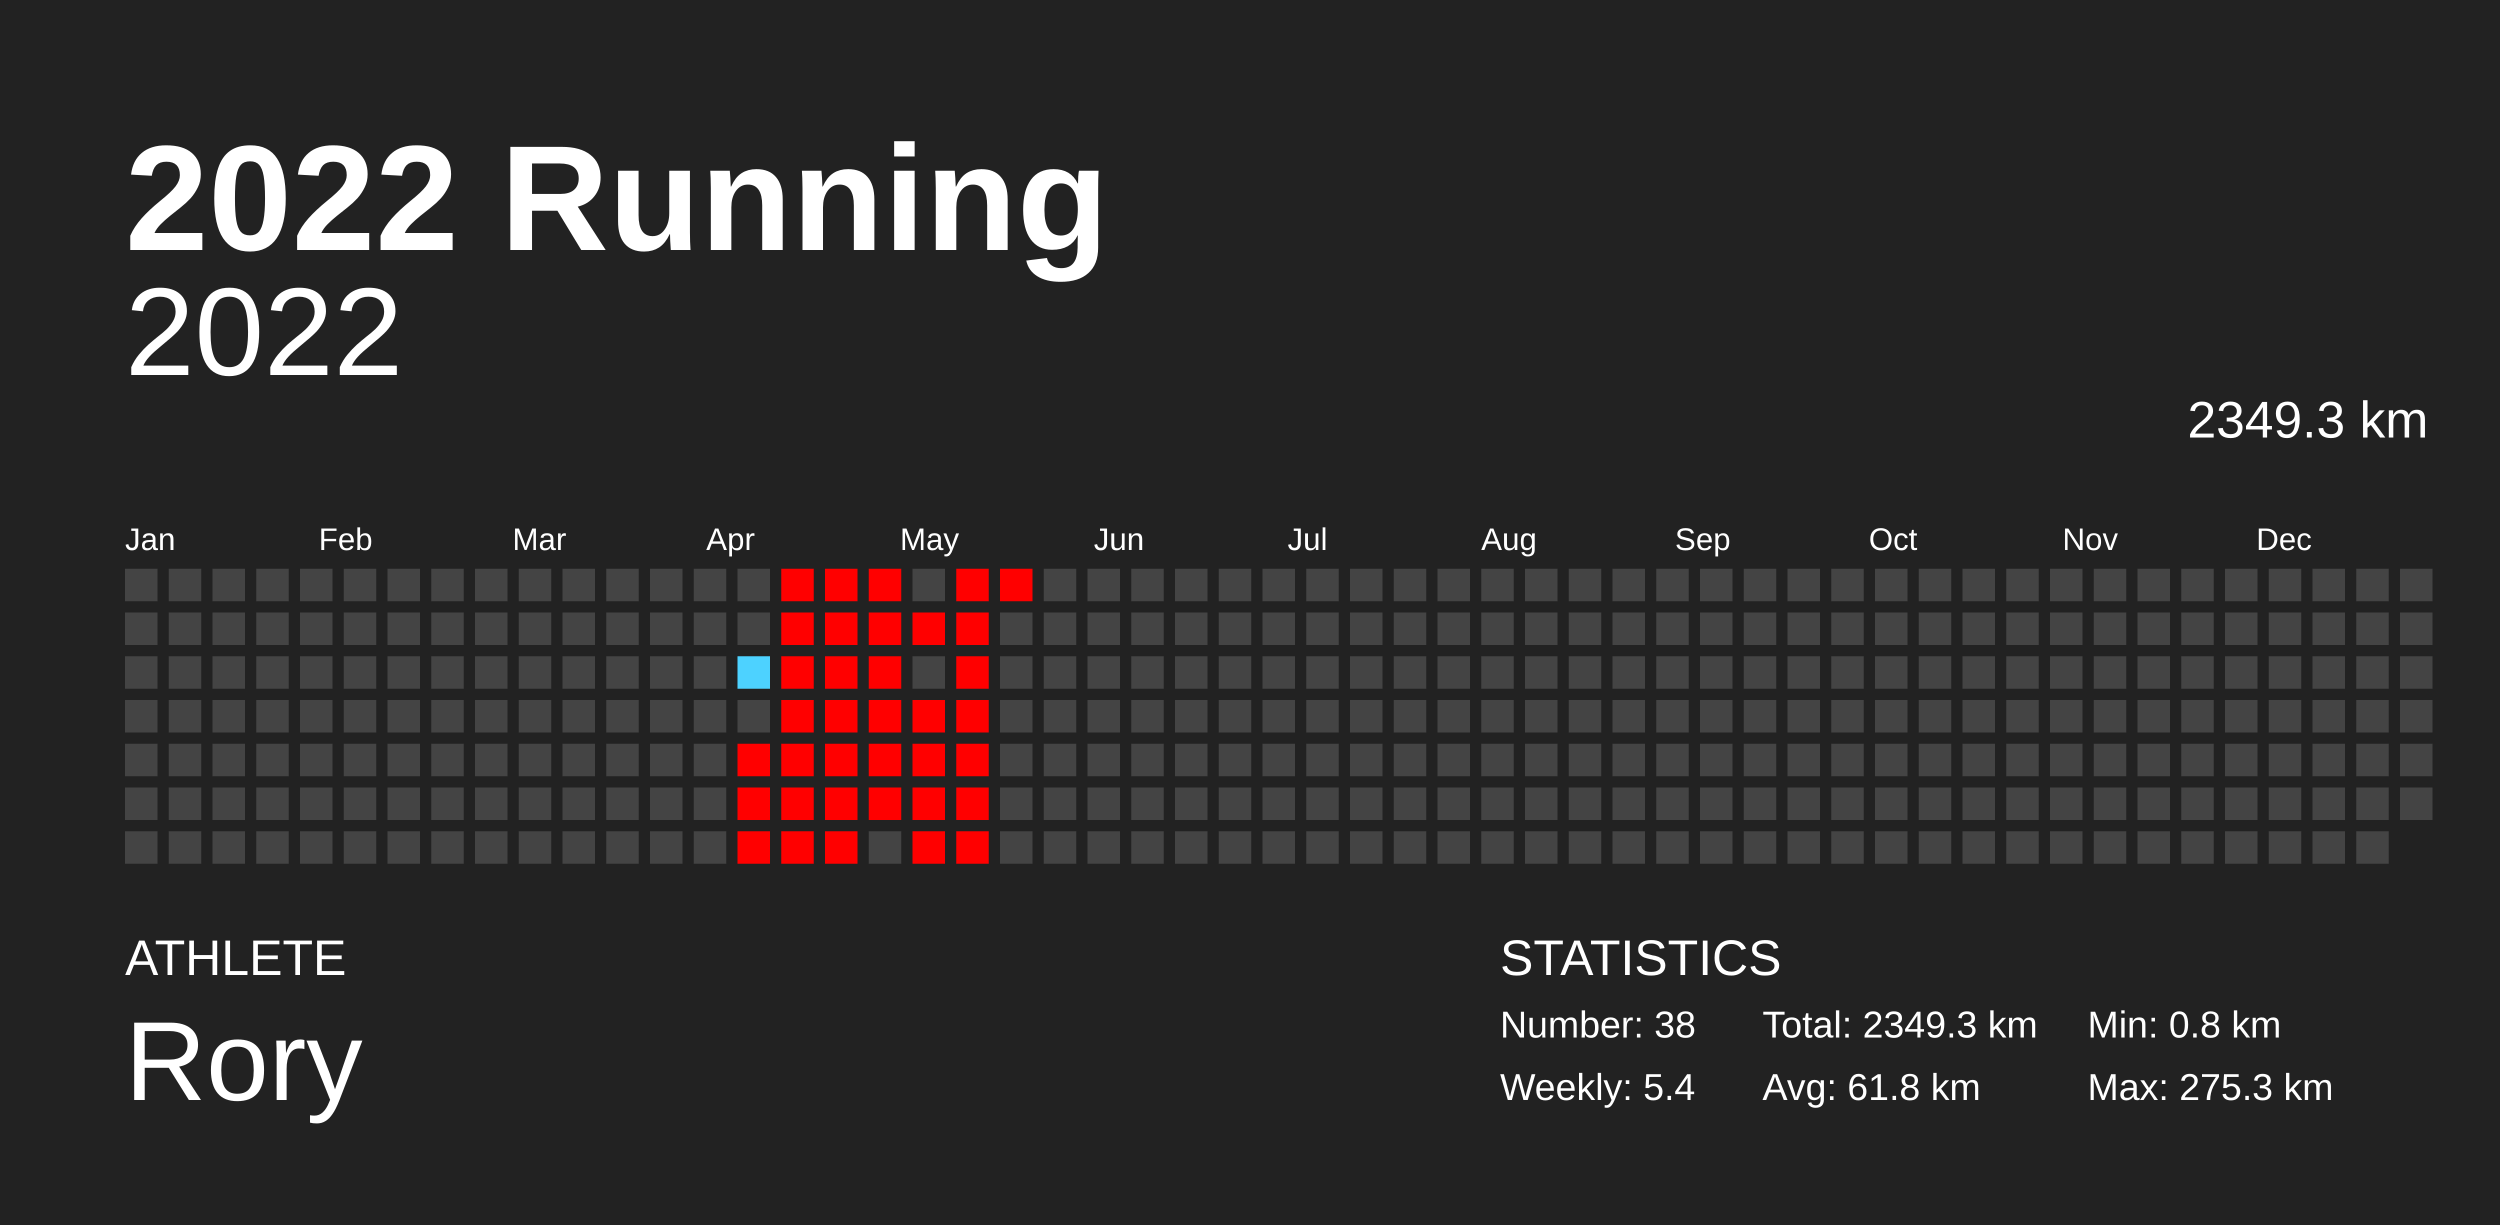
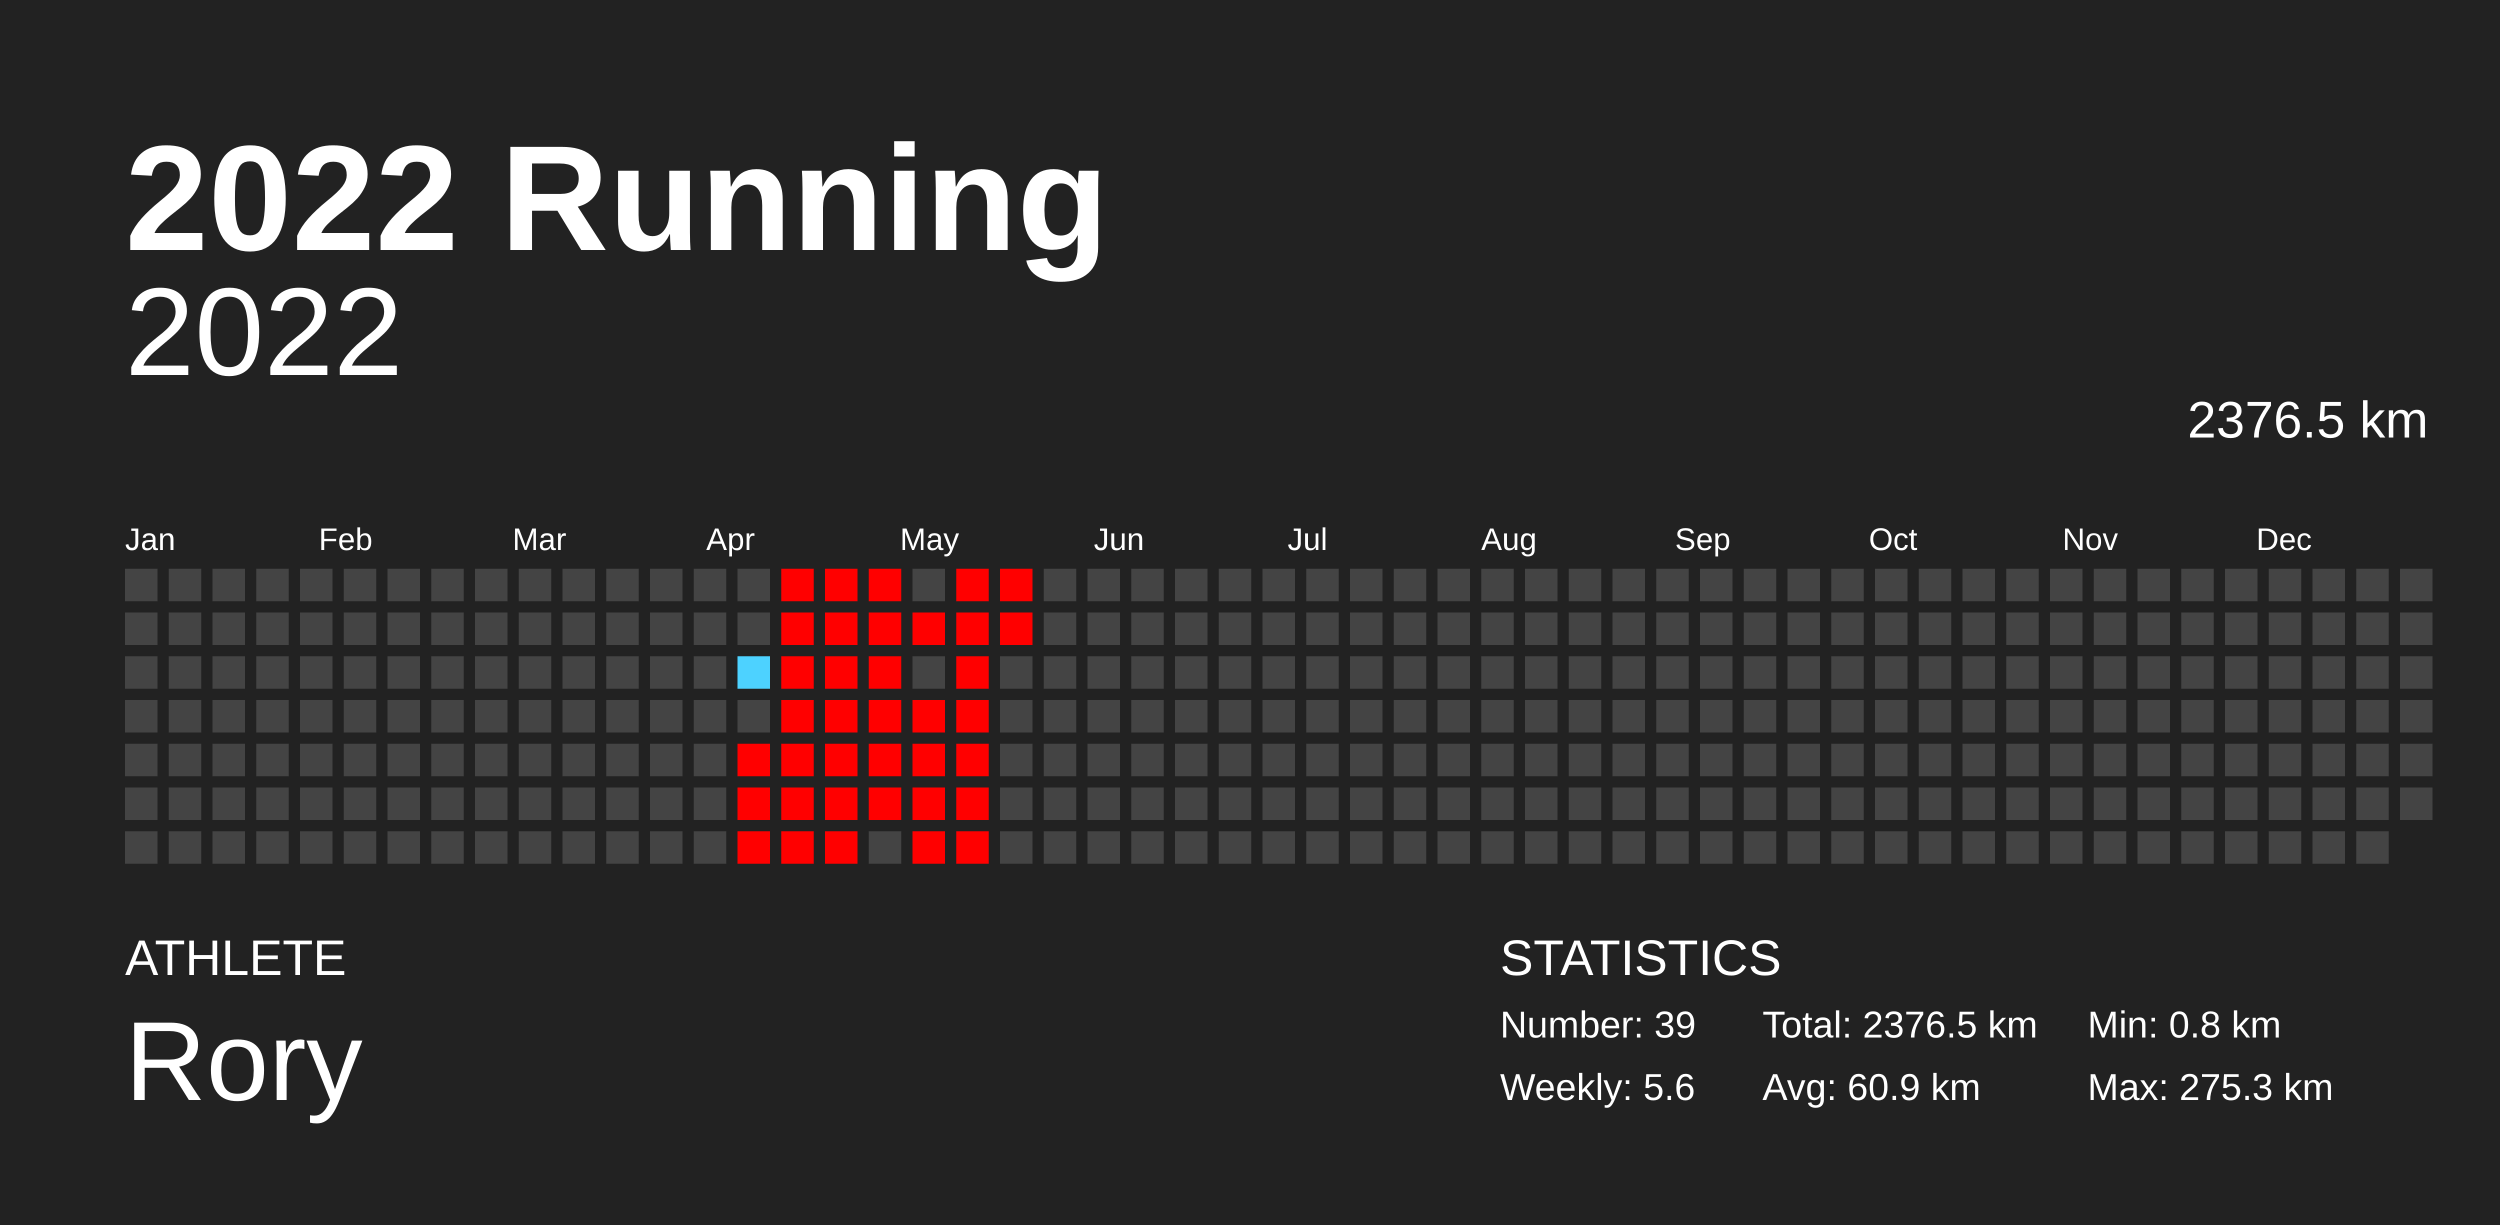
<svg xmlns="http://www.w3.org/2000/svg" baseProfile="full" height="98mm" version="1.1" viewBox="0,0,200,98" width="200mm">
  <defs />
  <rect fill="#222222" height="98" width="200" x="0" y="0" />
  <text fill="#FFFFFF" style="font-size:12px; font-family:Arial; font-weight:bold;" x="10" y="20">2022 Running</text>
  <text fill="#FFFFFF" style="font-size:4px; font-family:Arial" x="10" y="78">ATHLETE</text>
  <text fill="#FFFFFF" style="font-size:9px; font-family:Arial" x="10" y="88">Rory</text>
  <text fill="#FFFFFF" style="font-size:4px; font-family:Arial" x="120" y="78">STATISTICS</text>
-   <text fill="#FFFFFF" style="font-size:3px; font-family:Arial" x="120" y="83">Number: 38</text>
-   <text fill="#FFFFFF" style="font-size:3px; font-family:Arial" x="120" y="88">Weekly: 5.4</text>
-   <text fill="#FFFFFF" style="font-size:3px; font-family:Arial" x="141" y="83">Total: 2349.3 km</text>
-   <text fill="#FFFFFF" style="font-size:3px; font-family:Arial" x="141" y="88">Avg: 61.8 km</text>
+   <text fill="#FFFFFF" style="font-size:3px; font-family:Arial" x="120" y="83">Number: 39</text>
+   <text fill="#FFFFFF" style="font-size:3px; font-family:Arial" x="120" y="88">Weekly: 5.6</text>
+   <text fill="#FFFFFF" style="font-size:3px; font-family:Arial" x="141" y="83">Total: 2376.5 km</text>
+   <text fill="#FFFFFF" style="font-size:3px; font-family:Arial" x="141" y="88">Avg: 60.9 km</text>
  <text fill="#FFFFFF" style="font-size:3px; font-family:Arial" x="167" y="83">Min: 0.8 km</text>
  <text fill="#FFFFFF" style="font-size:3px; font-family:Arial" x="167" y="88">Max: 275.3 km</text>
  <text alignment-baseline="hanging" fill="#FFFFFF" style="font-size:10.0px; font-family:Arial;" x="10" y="30">2022</text>
-   <text alignment-baseline="hanging" fill="#FFFFFF" style="font-size:4.125px; font-family:Arial;" x="175" y="35">2349.3 km</text>
+   <text alignment-baseline="hanging" fill="#FFFFFF" style="font-size:4.125px; font-family:Arial;" x="175" y="35">2376.5 km</text>
  <text fill="#FFFFFF" style="font-size:2.5px; font-family:Arial" x="10.0" y="44">Jan</text>
  <text fill="#FFFFFF" style="font-size:2.5px; font-family:Arial" x="25.5" y="44">Feb</text>
  <text fill="#FFFFFF" style="font-size:2.5px; font-family:Arial" x="41.0" y="44">Mar</text>
  <text fill="#FFFFFF" style="font-size:2.5px; font-family:Arial" x="56.5" y="44">Apr</text>
  <text fill="#FFFFFF" style="font-size:2.5px; font-family:Arial" x="72.0" y="44">May</text>
  <text fill="#FFFFFF" style="font-size:2.5px; font-family:Arial" x="87.5" y="44">Jun</text>
  <text fill="#FFFFFF" style="font-size:2.5px; font-family:Arial" x="103.0" y="44">Jul</text>
  <text fill="#FFFFFF" style="font-size:2.5px; font-family:Arial" x="118.5" y="44">Aug</text>
  <text fill="#FFFFFF" style="font-size:2.5px; font-family:Arial" x="134.0" y="44">Sep</text>
  <text fill="#FFFFFF" style="font-size:2.5px; font-family:Arial" x="149.5" y="44">Oct</text>
  <text fill="#FFFFFF" style="font-size:2.5px; font-family:Arial" x="165.0" y="44">Nov</text>
  <text fill="#FFFFFF" style="font-size:2.5px; font-family:Arial" x="180.5" y="44">Dec</text>
  <rect fill="#444444" height="2.6" width="2.6" x="10.0" y="45.5" />
  <rect fill="#444444" height="2.6" width="2.6" x="10.0" y="49.0" />
  <rect fill="#444444" height="2.6" width="2.6" x="10.0" y="52.5" />
  <rect fill="#444444" height="2.6" width="2.6" x="10.0" y="56.0" />
  <rect fill="#444444" height="2.6" width="2.6" x="10.0" y="59.5" />
  <rect fill="#444444" height="2.6" width="2.6" x="10.0" y="63.0" />
  <rect fill="#444444" height="2.6" width="2.6" x="10.0" y="66.5" />
  <rect fill="#444444" height="2.6" width="2.6" x="13.5" y="45.5" />
  <rect fill="#444444" height="2.6" width="2.6" x="13.5" y="49.0" />
  <rect fill="#444444" height="2.6" width="2.6" x="13.5" y="52.5" />
  <rect fill="#444444" height="2.6" width="2.6" x="13.5" y="56.0" />
  <rect fill="#444444" height="2.6" width="2.6" x="13.5" y="59.5" />
  <rect fill="#444444" height="2.6" width="2.6" x="13.5" y="63.0" />
  <rect fill="#444444" height="2.6" width="2.6" x="13.5" y="66.5" />
  <rect fill="#444444" height="2.6" width="2.6" x="17.0" y="45.5" />
  <rect fill="#444444" height="2.6" width="2.6" x="17.0" y="49.0" />
  <rect fill="#444444" height="2.6" width="2.6" x="17.0" y="52.5" />
  <rect fill="#444444" height="2.6" width="2.6" x="17.0" y="56.0" />
  <rect fill="#444444" height="2.6" width="2.6" x="17.0" y="59.5" />
  <rect fill="#444444" height="2.6" width="2.6" x="17.0" y="63.0" />
  <rect fill="#444444" height="2.6" width="2.6" x="17.0" y="66.5" />
  <rect fill="#444444" height="2.6" width="2.6" x="20.5" y="45.5" />
  <rect fill="#444444" height="2.6" width="2.6" x="20.5" y="49.0" />
  <rect fill="#444444" height="2.6" width="2.6" x="20.5" y="52.5" />
  <rect fill="#444444" height="2.6" width="2.6" x="20.5" y="56.0" />
  <rect fill="#444444" height="2.6" width="2.6" x="20.5" y="59.5" />
  <rect fill="#444444" height="2.6" width="2.6" x="20.5" y="63.0" />
  <rect fill="#444444" height="2.6" width="2.6" x="20.5" y="66.5" />
  <rect fill="#444444" height="2.6" width="2.6" x="24.0" y="45.5" />
  <rect fill="#444444" height="2.6" width="2.6" x="24.0" y="49.0" />
  <rect fill="#444444" height="2.6" width="2.6" x="24.0" y="52.5" />
  <rect fill="#444444" height="2.6" width="2.6" x="24.0" y="56.0" />
  <rect fill="#444444" height="2.6" width="2.6" x="24.0" y="59.5" />
  <rect fill="#444444" height="2.6" width="2.6" x="24.0" y="63.0" />
  <rect fill="#444444" height="2.6" width="2.6" x="24.0" y="66.5" />
  <rect fill="#444444" height="2.6" width="2.6" x="27.5" y="45.5" />
  <rect fill="#444444" height="2.6" width="2.6" x="27.5" y="49.0" />
  <rect fill="#444444" height="2.6" width="2.6" x="27.5" y="52.5" />
  <rect fill="#444444" height="2.6" width="2.6" x="27.5" y="56.0" />
  <rect fill="#444444" height="2.6" width="2.6" x="27.5" y="59.5" />
  <rect fill="#444444" height="2.6" width="2.6" x="27.5" y="63.0" />
  <rect fill="#444444" height="2.6" width="2.6" x="27.5" y="66.5" />
  <rect fill="#444444" height="2.6" width="2.6" x="31.0" y="45.5" />
  <rect fill="#444444" height="2.6" width="2.6" x="31.0" y="49.0" />
  <rect fill="#444444" height="2.6" width="2.6" x="31.0" y="52.5" />
  <rect fill="#444444" height="2.6" width="2.6" x="31.0" y="56.0" />
  <rect fill="#444444" height="2.6" width="2.6" x="31.0" y="59.5" />
  <rect fill="#444444" height="2.6" width="2.6" x="31.0" y="63.0" />
  <rect fill="#444444" height="2.6" width="2.6" x="31.0" y="66.5" />
  <rect fill="#444444" height="2.6" width="2.6" x="34.5" y="45.5" />
  <rect fill="#444444" height="2.6" width="2.6" x="34.5" y="49.0" />
  <rect fill="#444444" height="2.6" width="2.6" x="34.5" y="52.5" />
  <rect fill="#444444" height="2.6" width="2.6" x="34.5" y="56.0" />
  <rect fill="#444444" height="2.6" width="2.6" x="34.5" y="59.5" />
  <rect fill="#444444" height="2.6" width="2.6" x="34.5" y="63.0" />
  <rect fill="#444444" height="2.6" width="2.6" x="34.5" y="66.5" />
  <rect fill="#444444" height="2.6" width="2.6" x="38.0" y="45.5" />
  <rect fill="#444444" height="2.6" width="2.6" x="38.0" y="49.0" />
  <rect fill="#444444" height="2.6" width="2.6" x="38.0" y="52.5" />
  <rect fill="#444444" height="2.6" width="2.6" x="38.0" y="56.0" />
  <rect fill="#444444" height="2.6" width="2.6" x="38.0" y="59.5" />
  <rect fill="#444444" height="2.6" width="2.6" x="38.0" y="63.0" />
  <rect fill="#444444" height="2.6" width="2.6" x="38.0" y="66.5" />
  <rect fill="#444444" height="2.6" width="2.6" x="41.5" y="45.5" />
  <rect fill="#444444" height="2.6" width="2.6" x="41.5" y="49.0" />
  <rect fill="#444444" height="2.6" width="2.6" x="41.5" y="52.5" />
  <rect fill="#444444" height="2.6" width="2.6" x="41.5" y="56.0" />
  <rect fill="#444444" height="2.6" width="2.6" x="41.5" y="59.5" />
  <rect fill="#444444" height="2.6" width="2.6" x="41.5" y="63.0" />
  <rect fill="#444444" height="2.6" width="2.6" x="41.5" y="66.5" />
  <rect fill="#444444" height="2.6" width="2.6" x="45.0" y="45.5" />
  <rect fill="#444444" height="2.6" width="2.6" x="45.0" y="49.0" />
  <rect fill="#444444" height="2.6" width="2.6" x="45.0" y="52.5" />
  <rect fill="#444444" height="2.6" width="2.6" x="45.0" y="56.0" />
  <rect fill="#444444" height="2.6" width="2.6" x="45.0" y="59.5" />
  <rect fill="#444444" height="2.6" width="2.6" x="45.0" y="63.0" />
  <rect fill="#444444" height="2.6" width="2.6" x="45.0" y="66.5" />
  <rect fill="#444444" height="2.6" width="2.6" x="48.5" y="45.5" />
  <rect fill="#444444" height="2.6" width="2.6" x="48.5" y="49.0" />
  <rect fill="#444444" height="2.6" width="2.6" x="48.5" y="52.5" />
  <rect fill="#444444" height="2.6" width="2.6" x="48.5" y="56.0" />
  <rect fill="#444444" height="2.6" width="2.6" x="48.5" y="59.5" />
  <rect fill="#444444" height="2.6" width="2.6" x="48.5" y="63.0" />
  <rect fill="#444444" height="2.6" width="2.6" x="48.5" y="66.5" />
  <rect fill="#444444" height="2.6" width="2.6" x="52.0" y="45.5" />
  <rect fill="#444444" height="2.6" width="2.6" x="52.0" y="49.0" />
  <rect fill="#444444" height="2.6" width="2.6" x="52.0" y="52.5" />
  <rect fill="#444444" height="2.6" width="2.6" x="52.0" y="56.0" />
  <rect fill="#444444" height="2.6" width="2.6" x="52.0" y="59.5" />
  <rect fill="#444444" height="2.6" width="2.6" x="52.0" y="63.0" />
  <rect fill="#444444" height="2.6" width="2.6" x="52.0" y="66.5" />
  <rect fill="#444444" height="2.6" width="2.6" x="55.5" y="45.5" />
  <rect fill="#444444" height="2.6" width="2.6" x="55.5" y="49.0" />
  <rect fill="#444444" height="2.6" width="2.6" x="55.5" y="52.5" />
  <rect fill="#444444" height="2.6" width="2.6" x="55.5" y="56.0" />
  <rect fill="#444444" height="2.6" width="2.6" x="55.5" y="59.5" />
  <rect fill="#444444" height="2.6" width="2.6" x="55.5" y="63.0" />
  <rect fill="#444444" height="2.6" width="2.6" x="55.5" y="66.5" />
  <rect fill="#444444" height="2.6" width="2.6" x="59.0" y="45.5" />
  <rect fill="#444444" height="2.6" width="2.6" x="59.0" y="49.0" />
  <rect fill="#4dd2ff" height="2.6" width="2.6" x="59.0" y="52.5" />
  <rect fill="#444444" height="2.6" width="2.6" x="59.0" y="56.0" />
  <rect fill="red" height="2.6" width="2.6" x="59.0" y="59.5" />
  <rect fill="red" height="2.6" width="2.6" x="59.0" y="63.0" />
  <rect fill="red" height="2.6" width="2.6" x="59.0" y="66.5" />
  <rect fill="red" height="2.6" width="2.6" x="62.5" y="45.5" />
  <rect fill="red" height="2.6" width="2.6" x="62.5" y="49.0" />
  <rect fill="red" height="2.6" width="2.6" x="62.5" y="52.5" />
  <rect fill="red" height="2.6" width="2.6" x="62.5" y="56.0" />
  <rect fill="red" height="2.6" width="2.6" x="62.5" y="59.5" />
  <rect fill="red" height="2.6" width="2.6" x="62.5" y="63.0" />
  <rect fill="red" height="2.6" width="2.6" x="62.5" y="66.5" />
  <rect fill="red" height="2.6" width="2.6" x="66.0" y="45.5" />
  <rect fill="red" height="2.6" width="2.6" x="66.0" y="49.0" />
  <rect fill="red" height="2.6" width="2.6" x="66.0" y="52.5" />
  <rect fill="red" height="2.6" width="2.6" x="66.0" y="56.0" />
  <rect fill="red" height="2.6" width="2.6" x="66.0" y="59.5" />
  <rect fill="red" height="2.6" width="2.6" x="66.0" y="63.0" />
  <rect fill="red" height="2.6" width="2.6" x="66.0" y="66.5" />
  <rect fill="red" height="2.6" width="2.6" x="69.5" y="45.5" />
  <rect fill="red" height="2.6" width="2.6" x="69.5" y="49.0" />
  <rect fill="red" height="2.6" width="2.6" x="69.5" y="52.5" />
  <rect fill="red" height="2.6" width="2.6" x="69.5" y="56.0" />
  <rect fill="red" height="2.6" width="2.6" x="69.5" y="59.5" />
  <rect fill="red" height="2.6" width="2.6" x="69.5" y="63.0" />
  <rect fill="#444444" height="2.6" width="2.6" x="69.5" y="66.5" />
  <rect fill="#444444" height="2.6" width="2.6" x="73.0" y="45.5" />
  <rect fill="red" height="2.6" width="2.6" x="73.0" y="49.0" />
  <rect fill="#444444" height="2.6" width="2.6" x="73.0" y="52.5" />
  <rect fill="red" height="2.6" width="2.6" x="73.0" y="56.0" />
  <rect fill="red" height="2.6" width="2.6" x="73.0" y="59.5" />
  <rect fill="red" height="2.6" width="2.6" x="73.0" y="63.0" />
  <rect fill="red" height="2.6" width="2.6" x="73.0" y="66.5" />
  <rect fill="red" height="2.6" width="2.6" x="76.5" y="45.5" />
  <rect fill="red" height="2.6" width="2.6" x="76.5" y="49.0" />
  <rect fill="red" height="2.6" width="2.6" x="76.5" y="52.5" />
  <rect fill="red" height="2.6" width="2.6" x="76.5" y="56.0" />
  <rect fill="red" height="2.6" width="2.6" x="76.5" y="59.5" />
  <rect fill="red" height="2.6" width="2.6" x="76.5" y="63.0" />
  <rect fill="red" height="2.6" width="2.6" x="76.5" y="66.5" />
  <rect fill="red" height="2.6" width="2.6" x="80.0" y="45.5" />
-   <rect fill="#444444" height="2.6" width="2.6" x="80.0" y="49.0" />
+   <rect fill="red" height="2.6" width="2.6" x="80.0" y="49.0" />
  <rect fill="#444444" height="2.6" width="2.6" x="80.0" y="52.5" />
  <rect fill="#444444" height="2.6" width="2.6" x="80.0" y="56.0" />
  <rect fill="#444444" height="2.6" width="2.6" x="80.0" y="59.5" />
  <rect fill="#444444" height="2.6" width="2.6" x="80.0" y="63.0" />
  <rect fill="#444444" height="2.6" width="2.6" x="80.0" y="66.5" />
  <rect fill="#444444" height="2.6" width="2.6" x="83.5" y="45.5" />
  <rect fill="#444444" height="2.6" width="2.6" x="83.5" y="49.0" />
  <rect fill="#444444" height="2.6" width="2.6" x="83.5" y="52.5" />
  <rect fill="#444444" height="2.6" width="2.6" x="83.5" y="56.0" />
  <rect fill="#444444" height="2.6" width="2.6" x="83.5" y="59.5" />
  <rect fill="#444444" height="2.6" width="2.6" x="83.5" y="63.0" />
  <rect fill="#444444" height="2.6" width="2.6" x="83.5" y="66.5" />
  <rect fill="#444444" height="2.6" width="2.6" x="87.0" y="45.5" />
  <rect fill="#444444" height="2.6" width="2.6" x="87.0" y="49.0" />
  <rect fill="#444444" height="2.6" width="2.6" x="87.0" y="52.5" />
  <rect fill="#444444" height="2.6" width="2.6" x="87.0" y="56.0" />
  <rect fill="#444444" height="2.6" width="2.6" x="87.0" y="59.5" />
  <rect fill="#444444" height="2.6" width="2.6" x="87.0" y="63.0" />
  <rect fill="#444444" height="2.6" width="2.6" x="87.0" y="66.5" />
  <rect fill="#444444" height="2.6" width="2.6" x="90.5" y="45.5" />
  <rect fill="#444444" height="2.6" width="2.6" x="90.5" y="49.0" />
  <rect fill="#444444" height="2.6" width="2.6" x="90.5" y="52.5" />
  <rect fill="#444444" height="2.6" width="2.6" x="90.5" y="56.0" />
  <rect fill="#444444" height="2.6" width="2.6" x="90.5" y="59.5" />
  <rect fill="#444444" height="2.6" width="2.6" x="90.5" y="63.0" />
  <rect fill="#444444" height="2.6" width="2.6" x="90.5" y="66.5" />
  <rect fill="#444444" height="2.6" width="2.6" x="94.0" y="45.5" />
  <rect fill="#444444" height="2.6" width="2.6" x="94.0" y="49.0" />
  <rect fill="#444444" height="2.6" width="2.6" x="94.0" y="52.5" />
  <rect fill="#444444" height="2.6" width="2.6" x="94.0" y="56.0" />
  <rect fill="#444444" height="2.6" width="2.6" x="94.0" y="59.5" />
  <rect fill="#444444" height="2.6" width="2.6" x="94.0" y="63.0" />
  <rect fill="#444444" height="2.6" width="2.6" x="94.0" y="66.5" />
  <rect fill="#444444" height="2.6" width="2.6" x="97.5" y="45.5" />
  <rect fill="#444444" height="2.6" width="2.6" x="97.5" y="49.0" />
  <rect fill="#444444" height="2.6" width="2.6" x="97.5" y="52.5" />
  <rect fill="#444444" height="2.6" width="2.6" x="97.5" y="56.0" />
  <rect fill="#444444" height="2.6" width="2.6" x="97.5" y="59.5" />
  <rect fill="#444444" height="2.6" width="2.6" x="97.5" y="63.0" />
  <rect fill="#444444" height="2.6" width="2.6" x="97.5" y="66.5" />
  <rect fill="#444444" height="2.6" width="2.6" x="101.0" y="45.5" />
  <rect fill="#444444" height="2.6" width="2.6" x="101.0" y="49.0" />
  <rect fill="#444444" height="2.6" width="2.6" x="101.0" y="52.5" />
  <rect fill="#444444" height="2.6" width="2.6" x="101.0" y="56.0" />
  <rect fill="#444444" height="2.6" width="2.6" x="101.0" y="59.5" />
  <rect fill="#444444" height="2.6" width="2.6" x="101.0" y="63.0" />
  <rect fill="#444444" height="2.6" width="2.6" x="101.0" y="66.5" />
  <rect fill="#444444" height="2.6" width="2.6" x="104.5" y="45.5" />
  <rect fill="#444444" height="2.6" width="2.6" x="104.5" y="49.0" />
  <rect fill="#444444" height="2.6" width="2.6" x="104.5" y="52.5" />
  <rect fill="#444444" height="2.6" width="2.6" x="104.5" y="56.0" />
  <rect fill="#444444" height="2.6" width="2.6" x="104.5" y="59.5" />
  <rect fill="#444444" height="2.6" width="2.6" x="104.5" y="63.0" />
  <rect fill="#444444" height="2.6" width="2.6" x="104.5" y="66.5" />
  <rect fill="#444444" height="2.6" width="2.6" x="108.0" y="45.5" />
  <rect fill="#444444" height="2.6" width="2.6" x="108.0" y="49.0" />
  <rect fill="#444444" height="2.6" width="2.6" x="108.0" y="52.5" />
  <rect fill="#444444" height="2.6" width="2.6" x="108.0" y="56.0" />
  <rect fill="#444444" height="2.6" width="2.6" x="108.0" y="59.5" />
  <rect fill="#444444" height="2.6" width="2.6" x="108.0" y="63.0" />
  <rect fill="#444444" height="2.6" width="2.6" x="108.0" y="66.5" />
  <rect fill="#444444" height="2.6" width="2.6" x="111.5" y="45.5" />
  <rect fill="#444444" height="2.6" width="2.6" x="111.5" y="49.0" />
  <rect fill="#444444" height="2.6" width="2.6" x="111.5" y="52.5" />
  <rect fill="#444444" height="2.6" width="2.6" x="111.5" y="56.0" />
  <rect fill="#444444" height="2.6" width="2.6" x="111.5" y="59.5" />
  <rect fill="#444444" height="2.6" width="2.6" x="111.5" y="63.0" />
  <rect fill="#444444" height="2.6" width="2.6" x="111.5" y="66.5" />
  <rect fill="#444444" height="2.6" width="2.6" x="115.0" y="45.5" />
  <rect fill="#444444" height="2.6" width="2.6" x="115.0" y="49.0" />
  <rect fill="#444444" height="2.6" width="2.6" x="115.0" y="52.5" />
  <rect fill="#444444" height="2.6" width="2.6" x="115.0" y="56.0" />
  <rect fill="#444444" height="2.6" width="2.6" x="115.0" y="59.5" />
  <rect fill="#444444" height="2.6" width="2.6" x="115.0" y="63.0" />
  <rect fill="#444444" height="2.6" width="2.6" x="115.0" y="66.5" />
  <rect fill="#444444" height="2.6" width="2.6" x="118.5" y="45.5" />
  <rect fill="#444444" height="2.6" width="2.6" x="118.5" y="49.0" />
  <rect fill="#444444" height="2.6" width="2.6" x="118.5" y="52.5" />
  <rect fill="#444444" height="2.6" width="2.6" x="118.5" y="56.0" />
  <rect fill="#444444" height="2.6" width="2.6" x="118.5" y="59.5" />
  <rect fill="#444444" height="2.6" width="2.6" x="118.5" y="63.0" />
  <rect fill="#444444" height="2.6" width="2.6" x="118.5" y="66.5" />
  <rect fill="#444444" height="2.6" width="2.6" x="122.0" y="45.5" />
  <rect fill="#444444" height="2.6" width="2.6" x="122.0" y="49.0" />
  <rect fill="#444444" height="2.6" width="2.6" x="122.0" y="52.5" />
  <rect fill="#444444" height="2.6" width="2.6" x="122.0" y="56.0" />
  <rect fill="#444444" height="2.6" width="2.6" x="122.0" y="59.5" />
  <rect fill="#444444" height="2.6" width="2.6" x="122.0" y="63.0" />
  <rect fill="#444444" height="2.6" width="2.6" x="122.0" y="66.5" />
  <rect fill="#444444" height="2.6" width="2.6" x="125.5" y="45.5" />
  <rect fill="#444444" height="2.6" width="2.6" x="125.5" y="49.0" />
  <rect fill="#444444" height="2.6" width="2.6" x="125.5" y="52.5" />
  <rect fill="#444444" height="2.6" width="2.6" x="125.5" y="56.0" />
  <rect fill="#444444" height="2.6" width="2.6" x="125.5" y="59.5" />
  <rect fill="#444444" height="2.6" width="2.6" x="125.5" y="63.0" />
  <rect fill="#444444" height="2.6" width="2.6" x="125.5" y="66.5" />
  <rect fill="#444444" height="2.6" width="2.6" x="129.0" y="45.5" />
  <rect fill="#444444" height="2.6" width="2.6" x="129.0" y="49.0" />
  <rect fill="#444444" height="2.6" width="2.6" x="129.0" y="52.5" />
  <rect fill="#444444" height="2.6" width="2.6" x="129.0" y="56.0" />
  <rect fill="#444444" height="2.6" width="2.6" x="129.0" y="59.5" />
  <rect fill="#444444" height="2.6" width="2.6" x="129.0" y="63.0" />
  <rect fill="#444444" height="2.6" width="2.6" x="129.0" y="66.5" />
  <rect fill="#444444" height="2.6" width="2.6" x="132.5" y="45.5" />
  <rect fill="#444444" height="2.6" width="2.6" x="132.5" y="49.0" />
  <rect fill="#444444" height="2.6" width="2.6" x="132.5" y="52.5" />
  <rect fill="#444444" height="2.6" width="2.6" x="132.5" y="56.0" />
  <rect fill="#444444" height="2.6" width="2.6" x="132.5" y="59.5" />
  <rect fill="#444444" height="2.6" width="2.6" x="132.5" y="63.0" />
  <rect fill="#444444" height="2.6" width="2.6" x="132.5" y="66.5" />
  <rect fill="#444444" height="2.6" width="2.6" x="136.0" y="45.5" />
  <rect fill="#444444" height="2.6" width="2.6" x="136.0" y="49.0" />
  <rect fill="#444444" height="2.6" width="2.6" x="136.0" y="52.5" />
  <rect fill="#444444" height="2.6" width="2.6" x="136.0" y="56.0" />
  <rect fill="#444444" height="2.6" width="2.6" x="136.0" y="59.5" />
  <rect fill="#444444" height="2.6" width="2.6" x="136.0" y="63.0" />
  <rect fill="#444444" height="2.6" width="2.6" x="136.0" y="66.5" />
  <rect fill="#444444" height="2.6" width="2.6" x="139.5" y="45.5" />
  <rect fill="#444444" height="2.6" width="2.6" x="139.5" y="49.0" />
  <rect fill="#444444" height="2.6" width="2.6" x="139.5" y="52.5" />
  <rect fill="#444444" height="2.6" width="2.6" x="139.5" y="56.0" />
  <rect fill="#444444" height="2.6" width="2.6" x="139.5" y="59.5" />
  <rect fill="#444444" height="2.6" width="2.6" x="139.5" y="63.0" />
  <rect fill="#444444" height="2.6" width="2.6" x="139.5" y="66.5" />
  <rect fill="#444444" height="2.6" width="2.6" x="143.0" y="45.5" />
  <rect fill="#444444" height="2.6" width="2.6" x="143.0" y="49.0" />
  <rect fill="#444444" height="2.6" width="2.6" x="143.0" y="52.5" />
  <rect fill="#444444" height="2.6" width="2.6" x="143.0" y="56.0" />
  <rect fill="#444444" height="2.6" width="2.6" x="143.0" y="59.5" />
  <rect fill="#444444" height="2.6" width="2.6" x="143.0" y="63.0" />
  <rect fill="#444444" height="2.6" width="2.6" x="143.0" y="66.5" />
  <rect fill="#444444" height="2.6" width="2.6" x="146.5" y="45.5" />
  <rect fill="#444444" height="2.6" width="2.6" x="146.5" y="49.0" />
  <rect fill="#444444" height="2.6" width="2.6" x="146.5" y="52.5" />
  <rect fill="#444444" height="2.6" width="2.6" x="146.5" y="56.0" />
  <rect fill="#444444" height="2.6" width="2.6" x="146.5" y="59.5" />
  <rect fill="#444444" height="2.6" width="2.6" x="146.5" y="63.0" />
  <rect fill="#444444" height="2.6" width="2.6" x="146.5" y="66.5" />
  <rect fill="#444444" height="2.6" width="2.6" x="150.0" y="45.5" />
  <rect fill="#444444" height="2.6" width="2.6" x="150.0" y="49.0" />
  <rect fill="#444444" height="2.6" width="2.6" x="150.0" y="52.5" />
  <rect fill="#444444" height="2.6" width="2.6" x="150.0" y="56.0" />
  <rect fill="#444444" height="2.6" width="2.6" x="150.0" y="59.5" />
  <rect fill="#444444" height="2.6" width="2.6" x="150.0" y="63.0" />
  <rect fill="#444444" height="2.6" width="2.6" x="150.0" y="66.5" />
  <rect fill="#444444" height="2.6" width="2.6" x="153.5" y="45.5" />
  <rect fill="#444444" height="2.6" width="2.6" x="153.5" y="49.0" />
  <rect fill="#444444" height="2.6" width="2.6" x="153.5" y="52.5" />
  <rect fill="#444444" height="2.6" width="2.6" x="153.5" y="56.0" />
  <rect fill="#444444" height="2.6" width="2.6" x="153.5" y="59.5" />
  <rect fill="#444444" height="2.6" width="2.6" x="153.5" y="63.0" />
  <rect fill="#444444" height="2.6" width="2.6" x="153.5" y="66.5" />
  <rect fill="#444444" height="2.6" width="2.6" x="157.0" y="45.5" />
  <rect fill="#444444" height="2.6" width="2.6" x="157.0" y="49.0" />
  <rect fill="#444444" height="2.6" width="2.6" x="157.0" y="52.5" />
  <rect fill="#444444" height="2.6" width="2.6" x="157.0" y="56.0" />
  <rect fill="#444444" height="2.6" width="2.6" x="157.0" y="59.5" />
  <rect fill="#444444" height="2.6" width="2.6" x="157.0" y="63.0" />
  <rect fill="#444444" height="2.6" width="2.6" x="157.0" y="66.5" />
  <rect fill="#444444" height="2.6" width="2.6" x="160.5" y="45.5" />
  <rect fill="#444444" height="2.6" width="2.6" x="160.5" y="49.0" />
  <rect fill="#444444" height="2.6" width="2.6" x="160.5" y="52.5" />
  <rect fill="#444444" height="2.6" width="2.6" x="160.5" y="56.0" />
  <rect fill="#444444" height="2.6" width="2.6" x="160.5" y="59.5" />
  <rect fill="#444444" height="2.6" width="2.6" x="160.5" y="63.0" />
  <rect fill="#444444" height="2.6" width="2.6" x="160.5" y="66.5" />
  <rect fill="#444444" height="2.6" width="2.6" x="164.0" y="45.5" />
  <rect fill="#444444" height="2.6" width="2.6" x="164.0" y="49.0" />
  <rect fill="#444444" height="2.6" width="2.6" x="164.0" y="52.5" />
  <rect fill="#444444" height="2.6" width="2.6" x="164.0" y="56.0" />
  <rect fill="#444444" height="2.6" width="2.6" x="164.0" y="59.5" />
  <rect fill="#444444" height="2.6" width="2.6" x="164.0" y="63.0" />
  <rect fill="#444444" height="2.6" width="2.6" x="164.0" y="66.5" />
  <rect fill="#444444" height="2.6" width="2.6" x="167.5" y="45.5" />
  <rect fill="#444444" height="2.6" width="2.6" x="167.5" y="49.0" />
  <rect fill="#444444" height="2.6" width="2.6" x="167.5" y="52.5" />
  <rect fill="#444444" height="2.6" width="2.6" x="167.5" y="56.0" />
  <rect fill="#444444" height="2.6" width="2.6" x="167.5" y="59.5" />
  <rect fill="#444444" height="2.6" width="2.6" x="167.5" y="63.0" />
  <rect fill="#444444" height="2.6" width="2.6" x="167.5" y="66.5" />
  <rect fill="#444444" height="2.6" width="2.6" x="171.0" y="45.5" />
  <rect fill="#444444" height="2.6" width="2.6" x="171.0" y="49.0" />
  <rect fill="#444444" height="2.6" width="2.6" x="171.0" y="52.5" />
  <rect fill="#444444" height="2.6" width="2.6" x="171.0" y="56.0" />
  <rect fill="#444444" height="2.6" width="2.6" x="171.0" y="59.5" />
  <rect fill="#444444" height="2.6" width="2.6" x="171.0" y="63.0" />
  <rect fill="#444444" height="2.6" width="2.6" x="171.0" y="66.5" />
  <rect fill="#444444" height="2.6" width="2.6" x="174.5" y="45.5" />
  <rect fill="#444444" height="2.6" width="2.6" x="174.5" y="49.0" />
  <rect fill="#444444" height="2.6" width="2.6" x="174.5" y="52.5" />
  <rect fill="#444444" height="2.6" width="2.6" x="174.5" y="56.0" />
  <rect fill="#444444" height="2.6" width="2.6" x="174.5" y="59.5" />
  <rect fill="#444444" height="2.6" width="2.6" x="174.5" y="63.0" />
  <rect fill="#444444" height="2.6" width="2.6" x="174.5" y="66.5" />
  <rect fill="#444444" height="2.6" width="2.6" x="178.0" y="45.5" />
  <rect fill="#444444" height="2.6" width="2.6" x="178.0" y="49.0" />
  <rect fill="#444444" height="2.6" width="2.6" x="178.0" y="52.5" />
  <rect fill="#444444" height="2.6" width="2.6" x="178.0" y="56.0" />
  <rect fill="#444444" height="2.6" width="2.6" x="178.0" y="59.5" />
  <rect fill="#444444" height="2.6" width="2.6" x="178.0" y="63.0" />
  <rect fill="#444444" height="2.6" width="2.6" x="178.0" y="66.5" />
  <rect fill="#444444" height="2.6" width="2.6" x="181.5" y="45.5" />
  <rect fill="#444444" height="2.6" width="2.6" x="181.5" y="49.0" />
  <rect fill="#444444" height="2.6" width="2.6" x="181.5" y="52.5" />
  <rect fill="#444444" height="2.6" width="2.6" x="181.5" y="56.0" />
  <rect fill="#444444" height="2.6" width="2.6" x="181.5" y="59.5" />
  <rect fill="#444444" height="2.6" width="2.6" x="181.5" y="63.0" />
  <rect fill="#444444" height="2.6" width="2.6" x="181.5" y="66.5" />
  <rect fill="#444444" height="2.6" width="2.6" x="185.0" y="45.5" />
  <rect fill="#444444" height="2.6" width="2.6" x="185.0" y="49.0" />
  <rect fill="#444444" height="2.6" width="2.6" x="185.0" y="52.5" />
  <rect fill="#444444" height="2.6" width="2.6" x="185.0" y="56.0" />
  <rect fill="#444444" height="2.6" width="2.6" x="185.0" y="59.5" />
  <rect fill="#444444" height="2.6" width="2.6" x="185.0" y="63.0" />
  <rect fill="#444444" height="2.6" width="2.6" x="185.0" y="66.5" />
  <rect fill="#444444" height="2.6" width="2.6" x="188.5" y="45.5" />
  <rect fill="#444444" height="2.6" width="2.6" x="188.5" y="49.0" />
  <rect fill="#444444" height="2.6" width="2.6" x="188.5" y="52.5" />
  <rect fill="#444444" height="2.6" width="2.6" x="188.5" y="56.0" />
  <rect fill="#444444" height="2.6" width="2.6" x="188.5" y="59.5" />
  <rect fill="#444444" height="2.6" width="2.6" x="188.5" y="63.0" />
  <rect fill="#444444" height="2.6" width="2.6" x="188.5" y="66.5" />
  <rect fill="#444444" height="2.6" width="2.6" x="192.0" y="45.5" />
  <rect fill="#444444" height="2.6" width="2.6" x="192.0" y="49.0" />
  <rect fill="#444444" height="2.6" width="2.6" x="192.0" y="52.5" />
  <rect fill="#444444" height="2.6" width="2.6" x="192.0" y="56.0" />
  <rect fill="#444444" height="2.6" width="2.6" x="192.0" y="59.5" />
  <rect fill="#444444" height="2.6" width="2.6" x="192.0" y="63.0" />
</svg>
